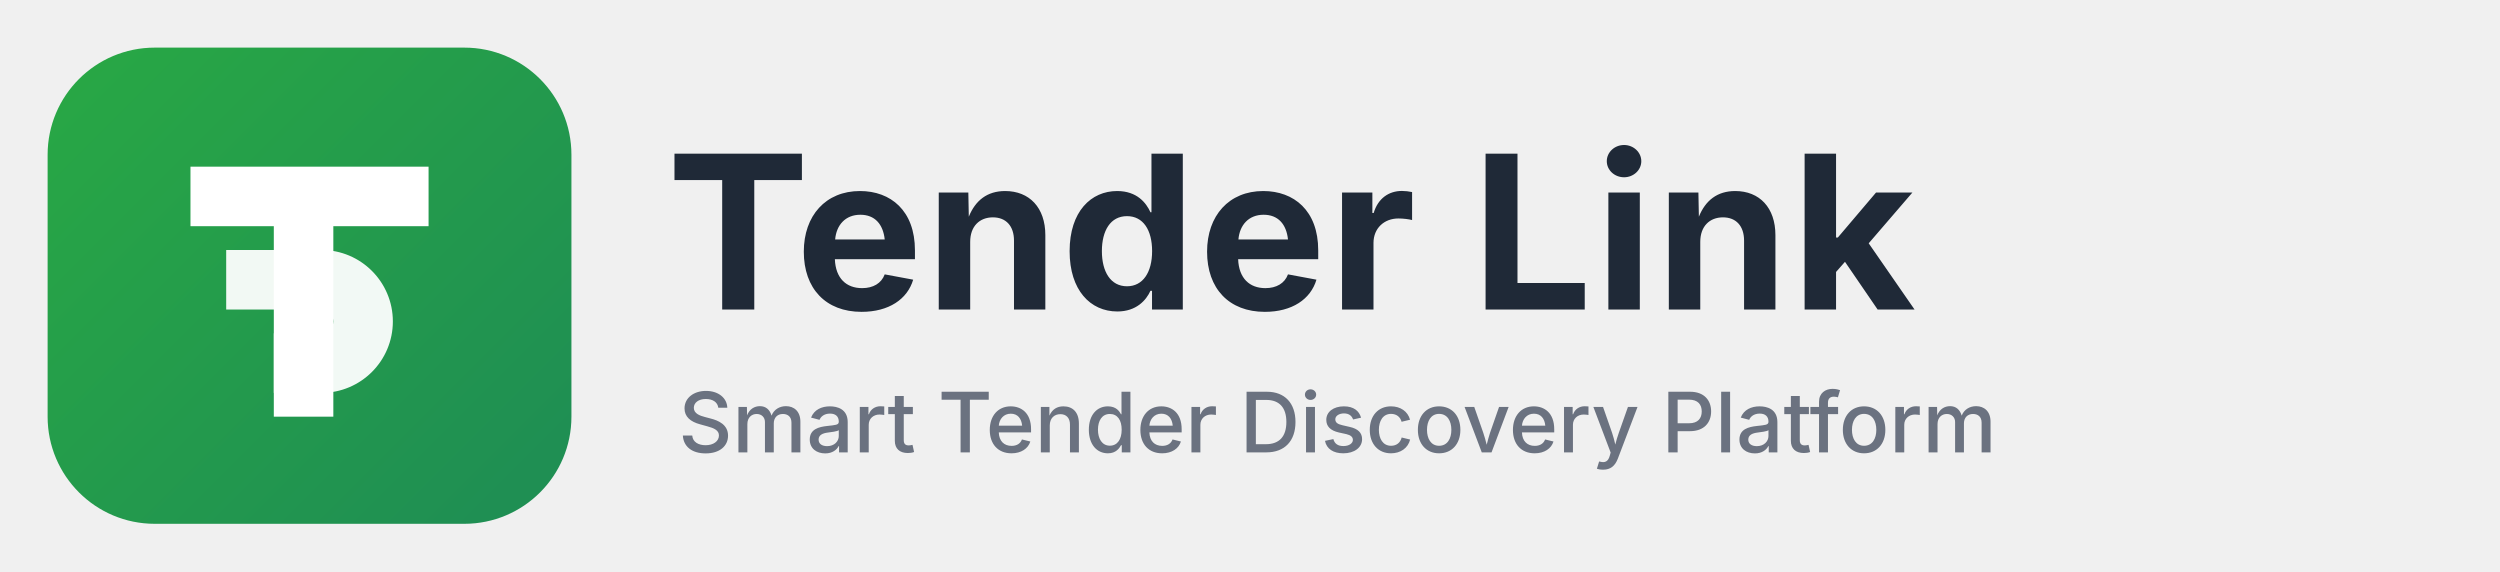
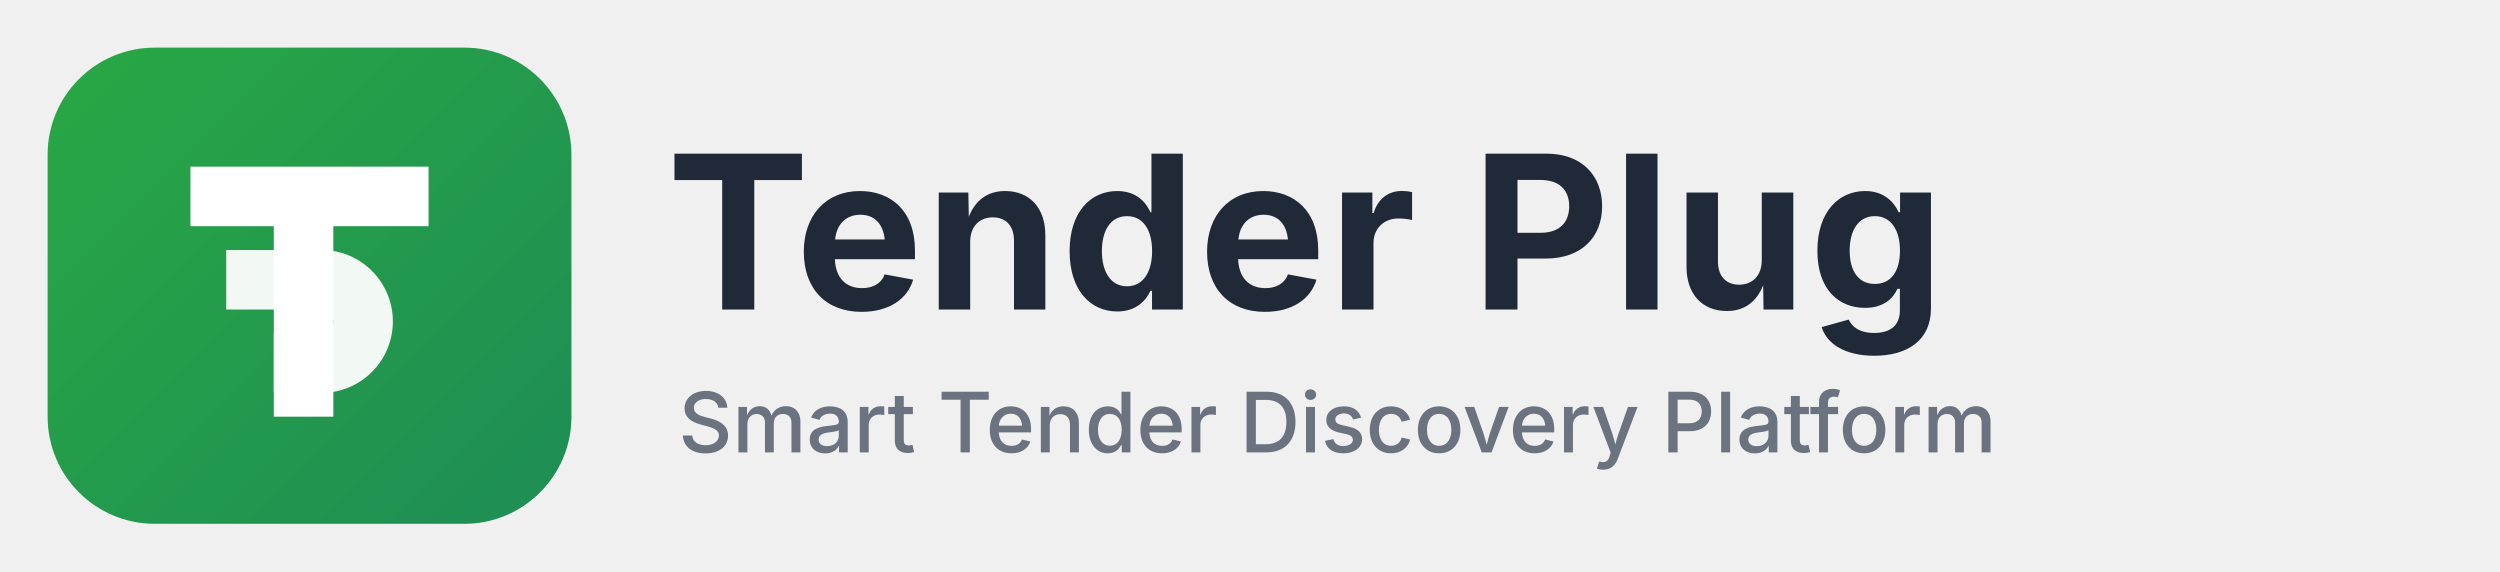
<svg xmlns="http://www.w3.org/2000/svg" width="420" height="96" viewBox="0 0 420 96" fill="none">
  <defs>
    <linearGradient id="tlGrad" x1="12" y1="12" x2="84" y2="84" gradientUnits="userSpaceOnUse">
      <stop offset="0" stop-color="#28A745" />
      <stop offset="1" stop-color="#1F8F53" />
    </linearGradient>
  </defs>
  <rect x="8" y="8" width="88" height="80" rx="18" fill="url(#tlGrad)" />
  <path d="M32 28H72V38H56V70H46V38H32V28Z" fill="white" />
  <path d="M66 54C66 47.373 60.627 42 54 42H38V52H54C55.105 52 56 52.895 56 54C56 55.105 55.105 56 54 56H46V66H54C60.627 66 66 60.627 66 54Z" fill="white" fill-opacity="0.94" />
-   <text x="112" y="52" fill="#1F2937" font-family="Segoe UI, Inter, Arial, sans-serif" font-size="36" font-weight="700" letter-spacing="0.4">Tender Link</text>
+   <text x="112" y="52" fill="#1F2937" font-family="Segoe UI, Inter, Arial, sans-serif" font-size="36" font-weight="700" letter-spacing="0.4">Tender Plug</text>
  <text x="114" y="76" fill="#6B7280" font-family="Segoe UI, Inter, Arial, sans-serif" font-size="14" font-weight="500">Smart Tender Discovery Platform</text>
</svg>
